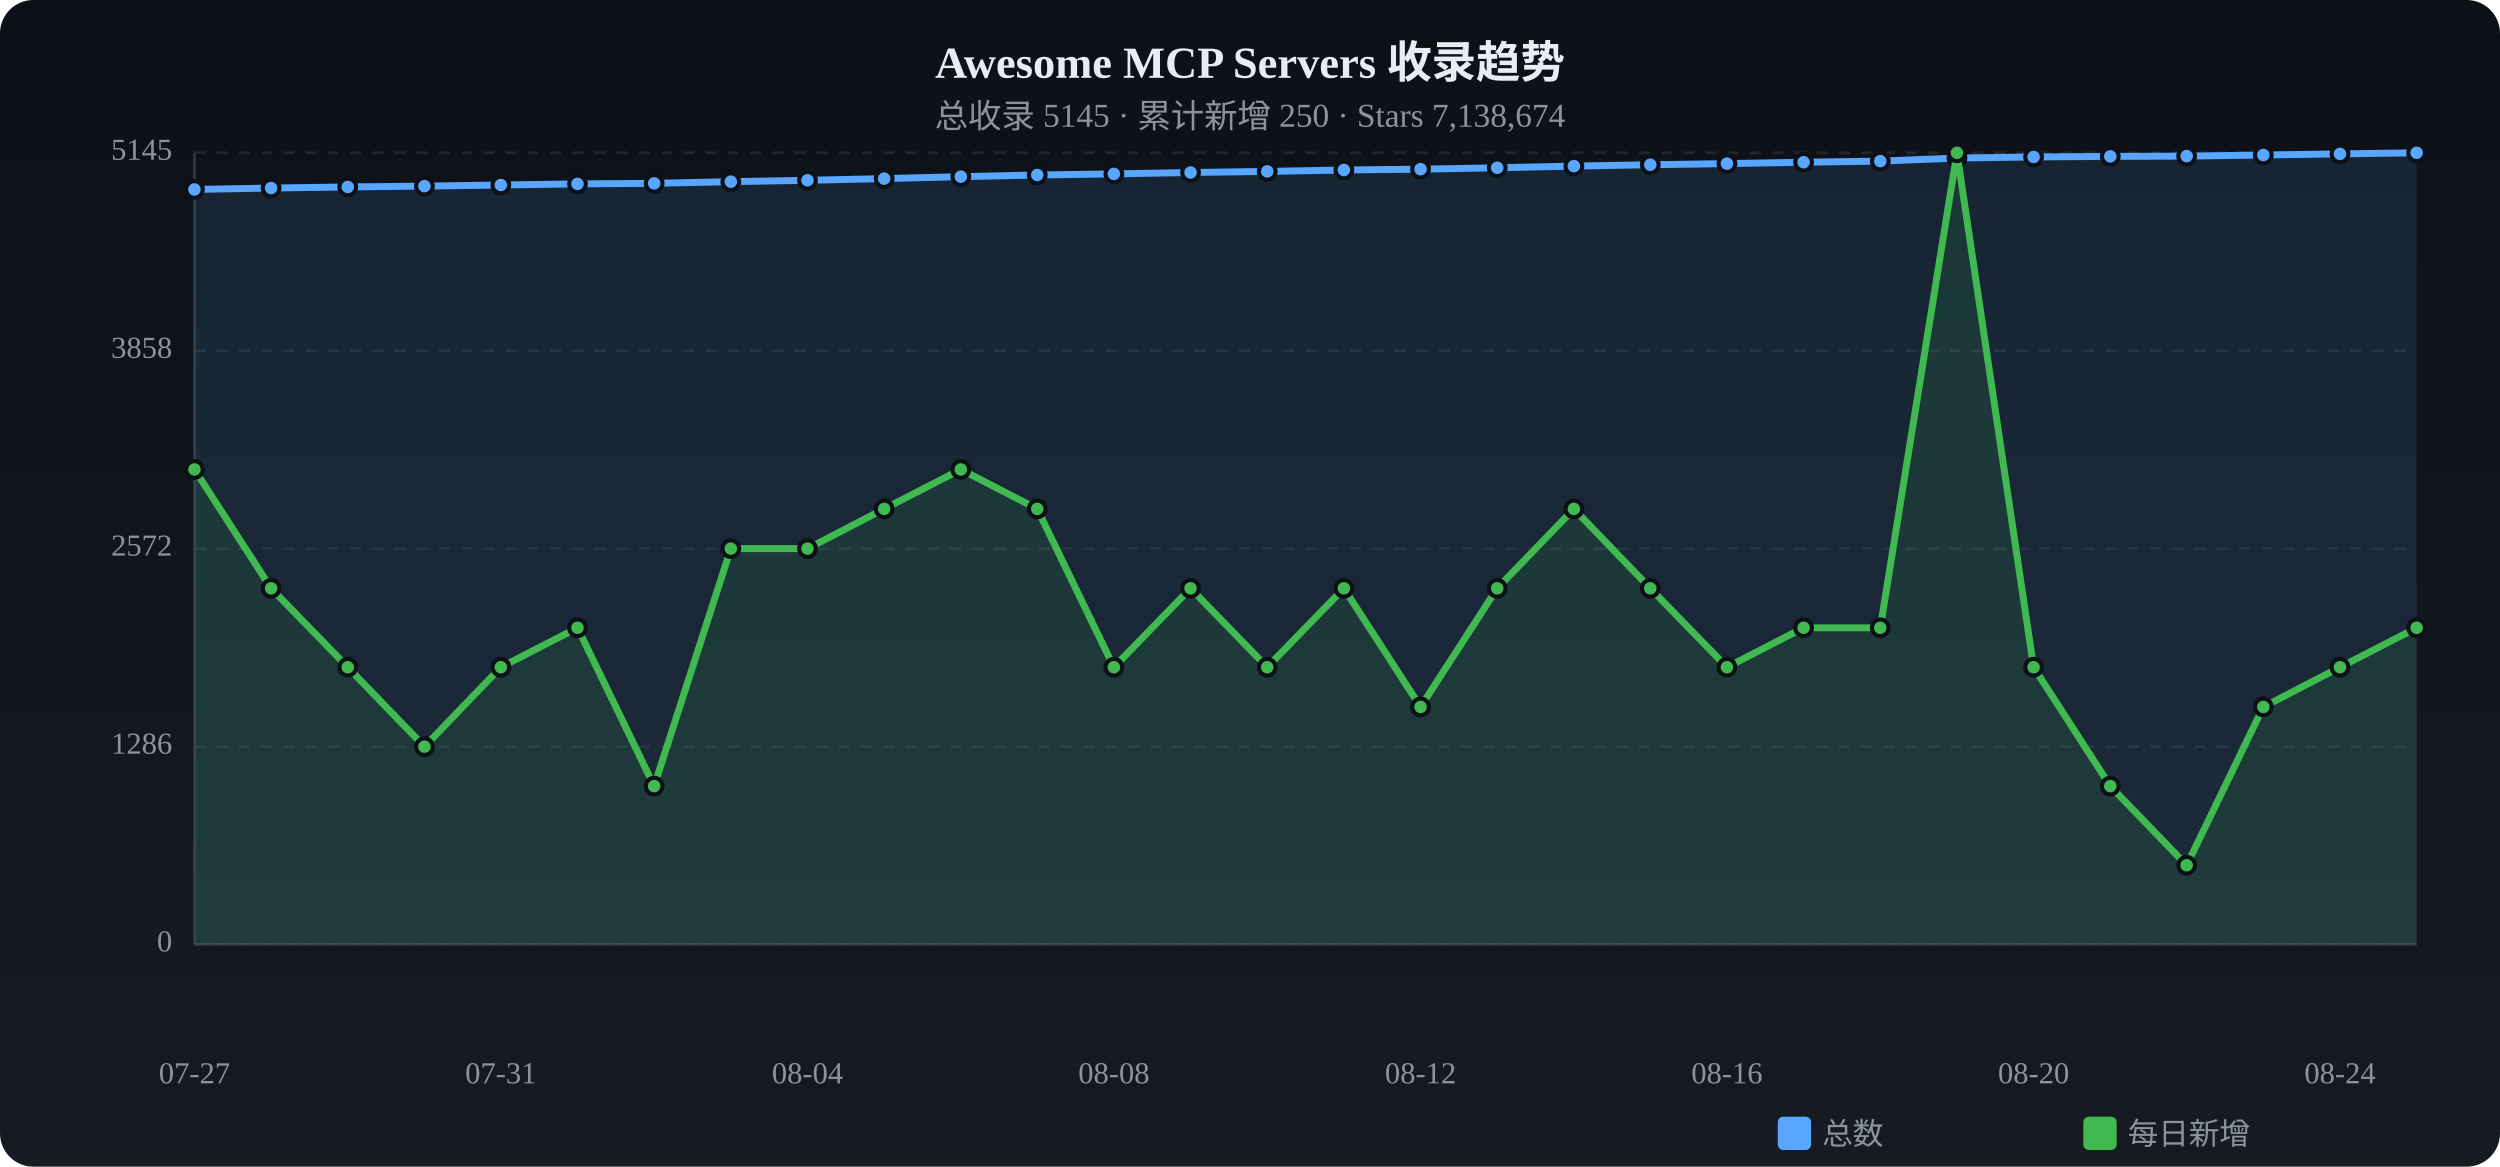
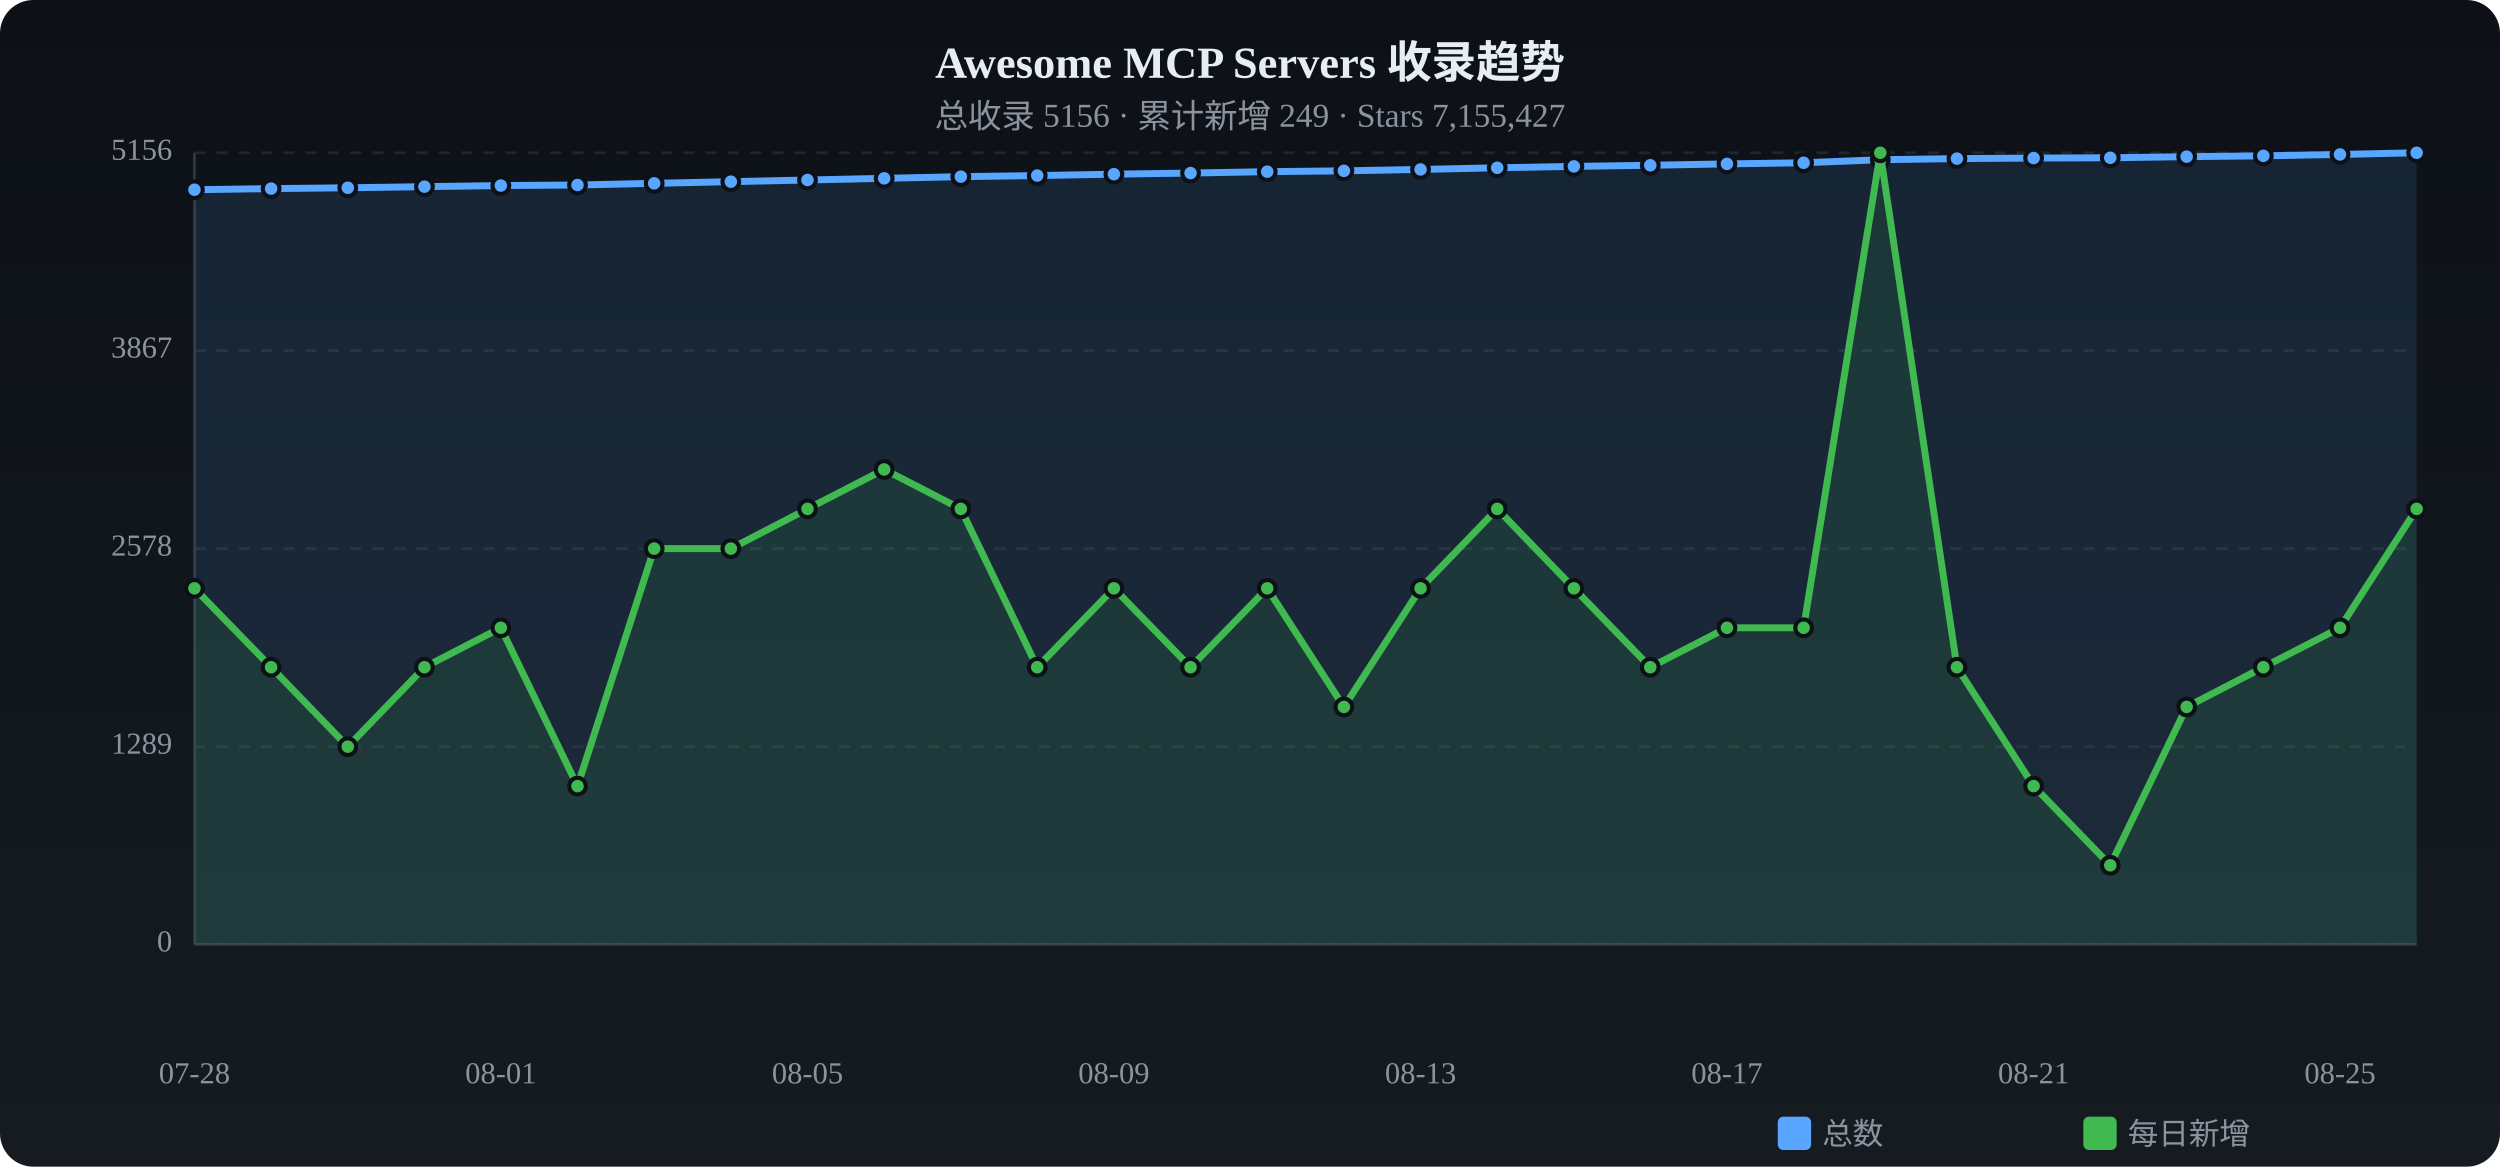
<svg xmlns="http://www.w3.org/2000/svg" viewBox="0 0 900 420" width="900" height="420">
  <defs>
    <linearGradient id="tbg" x1="0%" y1="0%" x2="0%" y2="100%">
      <stop offset="0%" stop-color="#0d1117" />
      <stop offset="100%" stop-color="#161b22" />
    </linearGradient>
  </defs>
  <rect width="900" height="420" rx="12" fill="url(#tbg)" />
  <text x="450.0" y="28" text-anchor="middle" fill="#e6edf3" font-size="16" font-weight="bold">Awesome MCP Servers 收录趋势</text>
-   <text x="450.0" y="46" text-anchor="middle" fill="#8b949e" font-size="12">总收录 5145 · 累计新增 250 · Stars 7,138,674</text>
+   <text x="450.0" y="46" text-anchor="middle" fill="#8b949e" font-size="12">总收录 5156 · 累计新增 249 · Stars 7,155,427</text>
  <text x="62" y="340.0" text-anchor="end" fill="#8b949e" font-size="11" dominant-baseline="middle">0</text>
  <line x1="70" y1="340.0" x2="870" y2="340.0" stroke="#21262d" stroke-dasharray="4 4" />
-   <text x="62" y="268.8" text-anchor="end" fill="#8b949e" font-size="11" dominant-baseline="middle">1286</text>
+   <text x="62" y="268.8" text-anchor="end" fill="#8b949e" font-size="11" dominant-baseline="middle">1289</text>
  <line x1="70" y1="268.8" x2="870" y2="268.8" stroke="#21262d" stroke-dasharray="4 4" />
-   <text x="62" y="197.5" text-anchor="end" fill="#8b949e" font-size="11" dominant-baseline="middle">2572</text>
+   <text x="62" y="197.5" text-anchor="end" fill="#8b949e" font-size="11" dominant-baseline="middle">2578</text>
  <line x1="70" y1="197.5" x2="870" y2="197.5" stroke="#21262d" stroke-dasharray="4 4" />
-   <text x="62" y="126.3" text-anchor="end" fill="#8b949e" font-size="11" dominant-baseline="middle">3858</text>
-   <line x1="70" y1="126.3" x2="870" y2="126.3" stroke="#21262d" stroke-dasharray="4 4" />
-   <text x="62" y="55.0" text-anchor="end" fill="#8b949e" font-size="11" dominant-baseline="middle">5145</text>
+   <text x="62" y="126.2" text-anchor="end" fill="#8b949e" font-size="11" dominant-baseline="middle">3867</text>
+   <line x1="70" y1="126.2" x2="870" y2="126.2" stroke="#21262d" stroke-dasharray="4 4" />
+   <text x="62" y="55.0" text-anchor="end" fill="#8b949e" font-size="11" dominant-baseline="middle">5156</text>
  <line x1="70" y1="55.0" x2="870" y2="55.0" stroke="#21262d" stroke-dasharray="4 4" />
  <line x1="70" y1="55" x2="70" y2="340" stroke="#30363d" />
  <line x1="70" y1="340" x2="870" y2="340" stroke="#30363d" />
-   <path d="M70.0,68.2 L97.6,67.7 L125.2,67.3 L152.8,67.0 L180.3,66.6 L207.9,66.2 L235.5,66.0 L263.1,65.4 L290.7,64.9 L318.3,64.3 L345.9,63.6 L373.4,63.0 L401.0,62.6 L428.6,62.1 L456.2,61.7 L483.8,61.2 L511.4,60.9 L539.0,60.4 L566.6,59.8 L594.1,59.3 L621.7,58.9 L649.3,58.4 L676.9,58.0 L704.5,56.9 L732.1,56.5 L759.7,56.3 L787.2,56.2 L814.8,55.8 L842.4,55.4 L870.0,55.0 L870.0,340 L70.0,340 Z" fill="#58a6ff" opacity="0.12" />
-   <polyline points="70.0,68.2 97.6,67.7 125.2,67.3 152.8,67.0 180.3,66.6 207.9,66.2 235.5,66.0 263.1,65.4 290.7,64.9 318.3,64.3 345.9,63.6 373.4,63.0 401.0,62.6 428.6,62.1 456.2,61.7 483.8,61.2 511.4,60.9 539.0,60.4 566.6,59.8 594.1,59.3 621.7,58.9 649.3,58.4 676.9,58.0 704.5,56.9 732.1,56.5 759.7,56.3 787.2,56.2 814.8,55.8 842.4,55.4 870.0,55.0" fill="none" stroke="#58a6ff" stroke-width="2.5" stroke-linecap="round" stroke-linejoin="round" />
-   <circle cx="70.0" cy="68.2" r="3" fill="#58a6ff" stroke="#0d1117" stroke-width="1.5" />
-   <circle cx="97.6" cy="67.7" r="3" fill="#58a6ff" stroke="#0d1117" stroke-width="1.5" />
-   <circle cx="125.2" cy="67.3" r="3" fill="#58a6ff" stroke="#0d1117" stroke-width="1.5" />
-   <circle cx="152.8" cy="67.0" r="3" fill="#58a6ff" stroke="#0d1117" stroke-width="1.5" />
-   <circle cx="180.3" cy="66.6" r="3" fill="#58a6ff" stroke="#0d1117" stroke-width="1.5" />
-   <circle cx="207.9" cy="66.2" r="3" fill="#58a6ff" stroke="#0d1117" stroke-width="1.5" />
+   <path d="M70.0,68.3 L97.6,67.9 L125.2,67.6 L152.8,67.2 L180.3,66.8 L207.9,66.6 L235.5,66.0 L263.1,65.4 L290.7,64.8 L318.3,64.2 L345.9,63.6 L373.4,63.2 L401.0,62.7 L428.6,62.3 L456.2,61.8 L483.8,61.5 L511.4,61.0 L539.0,60.4 L566.6,59.9 L594.1,59.5 L621.7,59.0 L649.3,58.6 L676.9,57.5 L704.5,57.1 L732.1,56.9 L759.7,56.8 L787.2,56.4 L814.8,56.1 L842.4,55.6 L870.0,55.0 L870.0,340 L70.0,340 Z" fill="#58a6ff" opacity="0.12" />
+   <polyline points="70.0,68.3 97.6,67.9 125.2,67.6 152.8,67.2 180.3,66.8 207.9,66.6 235.5,66.0 263.1,65.4 290.7,64.8 318.3,64.2 345.9,63.6 373.4,63.2 401.0,62.7 428.6,62.3 456.2,61.8 483.8,61.5 511.4,61.0 539.0,60.4 566.6,59.9 594.1,59.5 621.7,59.0 649.3,58.6 676.9,57.5 704.5,57.1 732.1,56.9 759.7,56.8 787.2,56.4 814.8,56.1 842.4,55.6 870.0,55.0" fill="none" stroke="#58a6ff" stroke-width="2.5" stroke-linecap="round" stroke-linejoin="round" />
+   <circle cx="70.0" cy="68.3" r="3" fill="#58a6ff" stroke="#0d1117" stroke-width="1.5" />
+   <circle cx="97.6" cy="67.9" r="3" fill="#58a6ff" stroke="#0d1117" stroke-width="1.5" />
+   <circle cx="125.2" cy="67.6" r="3" fill="#58a6ff" stroke="#0d1117" stroke-width="1.5" />
+   <circle cx="152.8" cy="67.2" r="3" fill="#58a6ff" stroke="#0d1117" stroke-width="1.5" />
+   <circle cx="180.3" cy="66.8" r="3" fill="#58a6ff" stroke="#0d1117" stroke-width="1.5" />
+   <circle cx="207.9" cy="66.6" r="3" fill="#58a6ff" stroke="#0d1117" stroke-width="1.5" />
  <circle cx="235.5" cy="66.0" r="3" fill="#58a6ff" stroke="#0d1117" stroke-width="1.5" />
  <circle cx="263.1" cy="65.4" r="3" fill="#58a6ff" stroke="#0d1117" stroke-width="1.5" />
-   <circle cx="290.7" cy="64.9" r="3" fill="#58a6ff" stroke="#0d1117" stroke-width="1.5" />
-   <circle cx="318.3" cy="64.3" r="3" fill="#58a6ff" stroke="#0d1117" stroke-width="1.5" />
+   <circle cx="290.7" cy="64.8" r="3" fill="#58a6ff" stroke="#0d1117" stroke-width="1.5" />
+   <circle cx="318.3" cy="64.2" r="3" fill="#58a6ff" stroke="#0d1117" stroke-width="1.5" />
  <circle cx="345.9" cy="63.6" r="3" fill="#58a6ff" stroke="#0d1117" stroke-width="1.5" />
-   <circle cx="373.4" cy="63.0" r="3" fill="#58a6ff" stroke="#0d1117" stroke-width="1.5" />
-   <circle cx="401.0" cy="62.6" r="3" fill="#58a6ff" stroke="#0d1117" stroke-width="1.5" />
-   <circle cx="428.6" cy="62.1" r="3" fill="#58a6ff" stroke="#0d1117" stroke-width="1.5" />
-   <circle cx="456.2" cy="61.7" r="3" fill="#58a6ff" stroke="#0d1117" stroke-width="1.5" />
-   <circle cx="483.8" cy="61.2" r="3" fill="#58a6ff" stroke="#0d1117" stroke-width="1.5" />
-   <circle cx="511.4" cy="60.9" r="3" fill="#58a6ff" stroke="#0d1117" stroke-width="1.5" />
+   <circle cx="373.4" cy="63.2" r="3" fill="#58a6ff" stroke="#0d1117" stroke-width="1.5" />
+   <circle cx="401.0" cy="62.7" r="3" fill="#58a6ff" stroke="#0d1117" stroke-width="1.5" />
+   <circle cx="428.6" cy="62.3" r="3" fill="#58a6ff" stroke="#0d1117" stroke-width="1.5" />
+   <circle cx="456.2" cy="61.8" r="3" fill="#58a6ff" stroke="#0d1117" stroke-width="1.5" />
+   <circle cx="483.8" cy="61.5" r="3" fill="#58a6ff" stroke="#0d1117" stroke-width="1.5" />
+   <circle cx="511.4" cy="61.0" r="3" fill="#58a6ff" stroke="#0d1117" stroke-width="1.5" />
  <circle cx="539.0" cy="60.4" r="3" fill="#58a6ff" stroke="#0d1117" stroke-width="1.5" />
-   <circle cx="566.6" cy="59.8" r="3" fill="#58a6ff" stroke="#0d1117" stroke-width="1.5" />
-   <circle cx="594.1" cy="59.3" r="3" fill="#58a6ff" stroke="#0d1117" stroke-width="1.5" />
-   <circle cx="621.7" cy="58.9" r="3" fill="#58a6ff" stroke="#0d1117" stroke-width="1.5" />
-   <circle cx="649.3" cy="58.4" r="3" fill="#58a6ff" stroke="#0d1117" stroke-width="1.5" />
-   <circle cx="676.9" cy="58.0" r="3" fill="#58a6ff" stroke="#0d1117" stroke-width="1.5" />
-   <circle cx="704.5" cy="56.9" r="3" fill="#58a6ff" stroke="#0d1117" stroke-width="1.5" />
-   <circle cx="732.1" cy="56.5" r="3" fill="#58a6ff" stroke="#0d1117" stroke-width="1.5" />
-   <circle cx="759.7" cy="56.3" r="3" fill="#58a6ff" stroke="#0d1117" stroke-width="1.5" />
-   <circle cx="787.2" cy="56.2" r="3" fill="#58a6ff" stroke="#0d1117" stroke-width="1.5" />
-   <circle cx="814.8" cy="55.8" r="3" fill="#58a6ff" stroke="#0d1117" stroke-width="1.5" />
-   <circle cx="842.4" cy="55.4" r="3" fill="#58a6ff" stroke="#0d1117" stroke-width="1.5" />
+   <circle cx="566.6" cy="59.9" r="3" fill="#58a6ff" stroke="#0d1117" stroke-width="1.5" />
+   <circle cx="594.1" cy="59.5" r="3" fill="#58a6ff" stroke="#0d1117" stroke-width="1.5" />
+   <circle cx="621.7" cy="59.0" r="3" fill="#58a6ff" stroke="#0d1117" stroke-width="1.5" />
+   <circle cx="649.3" cy="58.6" r="3" fill="#58a6ff" stroke="#0d1117" stroke-width="1.5" />
+   <circle cx="676.9" cy="57.5" r="3" fill="#58a6ff" stroke="#0d1117" stroke-width="1.5" />
+   <circle cx="704.5" cy="57.1" r="3" fill="#58a6ff" stroke="#0d1117" stroke-width="1.5" />
+   <circle cx="732.1" cy="56.9" r="3" fill="#58a6ff" stroke="#0d1117" stroke-width="1.5" />
+   <circle cx="759.7" cy="56.8" r="3" fill="#58a6ff" stroke="#0d1117" stroke-width="1.5" />
+   <circle cx="787.2" cy="56.4" r="3" fill="#58a6ff" stroke="#0d1117" stroke-width="1.5" />
+   <circle cx="814.8" cy="56.1" r="3" fill="#58a6ff" stroke="#0d1117" stroke-width="1.5" />
+   <circle cx="842.4" cy="55.6" r="3" fill="#58a6ff" stroke="#0d1117" stroke-width="1.5" />
  <circle cx="870.0" cy="55.0" r="3" fill="#58a6ff" stroke="#0d1117" stroke-width="1.5" />
-   <path d="M70.0,169.0 L97.6,211.8 L125.2,240.2 L152.8,268.8 L180.3,240.2 L207.9,226.0 L235.5,283.0 L263.1,197.5 L290.7,197.5 L318.3,183.2 L345.9,169.0 L373.4,183.2 L401.0,240.2 L428.6,211.8 L456.2,240.2 L483.8,211.8 L511.4,254.5 L539.0,211.8 L566.6,183.2 L594.1,211.8 L621.7,240.2 L649.3,226.0 L676.9,226.0 L704.5,55.0 L732.1,240.2 L759.7,283.0 L787.2,311.5 L814.8,254.5 L842.4,240.2 L870.0,226.0 L870.0,340 L70.0,340 Z" fill="#3fb950" opacity="0.12" />
-   <polyline points="70.0,169.0 97.6,211.8 125.2,240.2 152.8,268.8 180.3,240.2 207.9,226.0 235.5,283.0 263.1,197.5 290.7,197.5 318.3,183.2 345.9,169.0 373.4,183.2 401.0,240.2 428.6,211.8 456.2,240.2 483.8,211.8 511.4,254.5 539.0,211.8 566.6,183.2 594.1,211.8 621.7,240.2 649.3,226.0 676.9,226.0 704.5,55.0 732.1,240.2 759.7,283.0 787.2,311.5 814.8,254.5 842.4,240.2 870.0,226.0" fill="none" stroke="#3fb950" stroke-width="2.5" stroke-linecap="round" stroke-linejoin="round" />
-   <circle cx="70.0" cy="169.0" r="3" fill="#3fb950" stroke="#0d1117" stroke-width="1.5" />
-   <circle cx="97.6" cy="211.8" r="3" fill="#3fb950" stroke="#0d1117" stroke-width="1.5" />
-   <circle cx="125.2" cy="240.2" r="3" fill="#3fb950" stroke="#0d1117" stroke-width="1.5" />
-   <circle cx="152.8" cy="268.8" r="3" fill="#3fb950" stroke="#0d1117" stroke-width="1.5" />
-   <circle cx="180.3" cy="240.2" r="3" fill="#3fb950" stroke="#0d1117" stroke-width="1.5" />
-   <circle cx="207.9" cy="226.0" r="3" fill="#3fb950" stroke="#0d1117" stroke-width="1.5" />
-   <circle cx="235.5" cy="283.0" r="3" fill="#3fb950" stroke="#0d1117" stroke-width="1.5" />
+   <path d="M70.0,211.8 L97.6,240.2 L125.2,268.8 L152.8,240.2 L180.3,226.0 L207.9,283.0 L235.5,197.5 L263.1,197.5 L290.7,183.2 L318.3,169.0 L345.9,183.2 L373.4,240.2 L401.0,211.8 L428.6,240.2 L456.2,211.8 L483.8,254.5 L511.4,211.8 L539.0,183.2 L566.6,211.8 L594.1,240.2 L621.7,226.0 L649.3,226.0 L676.9,55.0 L704.5,240.2 L732.1,283.0 L759.7,311.5 L787.2,254.5 L814.8,240.2 L842.4,226.0 L870.0,183.2 L870.0,340 L70.0,340 Z" fill="#3fb950" opacity="0.12" />
+   <polyline points="70.0,211.8 97.6,240.2 125.2,268.8 152.8,240.2 180.3,226.0 207.9,283.0 235.5,197.5 263.1,197.5 290.7,183.2 318.3,169.0 345.9,183.2 373.4,240.2 401.0,211.8 428.6,240.2 456.2,211.8 483.8,254.5 511.4,211.8 539.0,183.2 566.6,211.8 594.1,240.2 621.7,226.0 649.3,226.0 676.9,55.0 704.5,240.2 732.1,283.0 759.7,311.5 787.2,254.5 814.8,240.2 842.4,226.0 870.0,183.2" fill="none" stroke="#3fb950" stroke-width="2.5" stroke-linecap="round" stroke-linejoin="round" />
+   <circle cx="70.0" cy="211.8" r="3" fill="#3fb950" stroke="#0d1117" stroke-width="1.5" />
+   <circle cx="97.6" cy="240.2" r="3" fill="#3fb950" stroke="#0d1117" stroke-width="1.5" />
+   <circle cx="125.2" cy="268.8" r="3" fill="#3fb950" stroke="#0d1117" stroke-width="1.5" />
+   <circle cx="152.8" cy="240.2" r="3" fill="#3fb950" stroke="#0d1117" stroke-width="1.5" />
+   <circle cx="180.3" cy="226.0" r="3" fill="#3fb950" stroke="#0d1117" stroke-width="1.5" />
+   <circle cx="207.9" cy="283.0" r="3" fill="#3fb950" stroke="#0d1117" stroke-width="1.5" />
+   <circle cx="235.5" cy="197.5" r="3" fill="#3fb950" stroke="#0d1117" stroke-width="1.5" />
  <circle cx="263.1" cy="197.5" r="3" fill="#3fb950" stroke="#0d1117" stroke-width="1.5" />
-   <circle cx="290.7" cy="197.5" r="3" fill="#3fb950" stroke="#0d1117" stroke-width="1.5" />
-   <circle cx="318.3" cy="183.2" r="3" fill="#3fb950" stroke="#0d1117" stroke-width="1.5" />
-   <circle cx="345.9" cy="169.0" r="3" fill="#3fb950" stroke="#0d1117" stroke-width="1.5" />
-   <circle cx="373.4" cy="183.2" r="3" fill="#3fb950" stroke="#0d1117" stroke-width="1.5" />
-   <circle cx="401.0" cy="240.2" r="3" fill="#3fb950" stroke="#0d1117" stroke-width="1.5" />
-   <circle cx="428.6" cy="211.8" r="3" fill="#3fb950" stroke="#0d1117" stroke-width="1.5" />
-   <circle cx="456.2" cy="240.2" r="3" fill="#3fb950" stroke="#0d1117" stroke-width="1.5" />
-   <circle cx="483.8" cy="211.8" r="3" fill="#3fb950" stroke="#0d1117" stroke-width="1.5" />
-   <circle cx="511.4" cy="254.5" r="3" fill="#3fb950" stroke="#0d1117" stroke-width="1.5" />
-   <circle cx="539.0" cy="211.8" r="3" fill="#3fb950" stroke="#0d1117" stroke-width="1.5" />
-   <circle cx="566.6" cy="183.2" r="3" fill="#3fb950" stroke="#0d1117" stroke-width="1.5" />
-   <circle cx="594.1" cy="211.8" r="3" fill="#3fb950" stroke="#0d1117" stroke-width="1.5" />
-   <circle cx="621.7" cy="240.2" r="3" fill="#3fb950" stroke="#0d1117" stroke-width="1.5" />
+   <circle cx="290.7" cy="183.2" r="3" fill="#3fb950" stroke="#0d1117" stroke-width="1.5" />
+   <circle cx="318.3" cy="169.0" r="3" fill="#3fb950" stroke="#0d1117" stroke-width="1.5" />
+   <circle cx="345.9" cy="183.2" r="3" fill="#3fb950" stroke="#0d1117" stroke-width="1.5" />
+   <circle cx="373.4" cy="240.2" r="3" fill="#3fb950" stroke="#0d1117" stroke-width="1.5" />
+   <circle cx="401.0" cy="211.8" r="3" fill="#3fb950" stroke="#0d1117" stroke-width="1.5" />
+   <circle cx="428.6" cy="240.2" r="3" fill="#3fb950" stroke="#0d1117" stroke-width="1.5" />
+   <circle cx="456.2" cy="211.8" r="3" fill="#3fb950" stroke="#0d1117" stroke-width="1.5" />
+   <circle cx="483.8" cy="254.5" r="3" fill="#3fb950" stroke="#0d1117" stroke-width="1.5" />
+   <circle cx="511.4" cy="211.8" r="3" fill="#3fb950" stroke="#0d1117" stroke-width="1.5" />
+   <circle cx="539.0" cy="183.2" r="3" fill="#3fb950" stroke="#0d1117" stroke-width="1.5" />
+   <circle cx="566.6" cy="211.8" r="3" fill="#3fb950" stroke="#0d1117" stroke-width="1.5" />
+   <circle cx="594.1" cy="240.2" r="3" fill="#3fb950" stroke="#0d1117" stroke-width="1.5" />
+   <circle cx="621.7" cy="226.0" r="3" fill="#3fb950" stroke="#0d1117" stroke-width="1.5" />
  <circle cx="649.3" cy="226.0" r="3" fill="#3fb950" stroke="#0d1117" stroke-width="1.5" />
-   <circle cx="676.9" cy="226.0" r="3" fill="#3fb950" stroke="#0d1117" stroke-width="1.5" />
-   <circle cx="704.5" cy="55.0" r="3" fill="#3fb950" stroke="#0d1117" stroke-width="1.5" />
-   <circle cx="732.1" cy="240.2" r="3" fill="#3fb950" stroke="#0d1117" stroke-width="1.5" />
-   <circle cx="759.7" cy="283.0" r="3" fill="#3fb950" stroke="#0d1117" stroke-width="1.5" />
-   <circle cx="787.2" cy="311.5" r="3" fill="#3fb950" stroke="#0d1117" stroke-width="1.5" />
-   <circle cx="814.8" cy="254.5" r="3" fill="#3fb950" stroke="#0d1117" stroke-width="1.5" />
-   <circle cx="842.4" cy="240.2" r="3" fill="#3fb950" stroke="#0d1117" stroke-width="1.5" />
-   <circle cx="870.0" cy="226.0" r="3" fill="#3fb950" stroke="#0d1117" stroke-width="1.5" />
-   <text x="70.0" y="390" text-anchor="middle" fill="#8b949e" font-size="11">07-27</text>
-   <text x="180.3" y="390" text-anchor="middle" fill="#8b949e" font-size="11">07-31</text>
-   <text x="290.7" y="390" text-anchor="middle" fill="#8b949e" font-size="11">08-04</text>
-   <text x="401.0" y="390" text-anchor="middle" fill="#8b949e" font-size="11">08-08</text>
-   <text x="511.4" y="390" text-anchor="middle" fill="#8b949e" font-size="11">08-12</text>
-   <text x="621.7" y="390" text-anchor="middle" fill="#8b949e" font-size="11">08-16</text>
-   <text x="732.1" y="390" text-anchor="middle" fill="#8b949e" font-size="11">08-20</text>
-   <text x="842.4" y="390" text-anchor="middle" fill="#8b949e" font-size="11">08-24</text>
+   <circle cx="676.9" cy="55.0" r="3" fill="#3fb950" stroke="#0d1117" stroke-width="1.5" />
+   <circle cx="704.5" cy="240.2" r="3" fill="#3fb950" stroke="#0d1117" stroke-width="1.5" />
+   <circle cx="732.1" cy="283.0" r="3" fill="#3fb950" stroke="#0d1117" stroke-width="1.5" />
+   <circle cx="759.7" cy="311.5" r="3" fill="#3fb950" stroke="#0d1117" stroke-width="1.5" />
+   <circle cx="787.2" cy="254.5" r="3" fill="#3fb950" stroke="#0d1117" stroke-width="1.5" />
+   <circle cx="814.8" cy="240.2" r="3" fill="#3fb950" stroke="#0d1117" stroke-width="1.5" />
+   <circle cx="842.4" cy="226.0" r="3" fill="#3fb950" stroke="#0d1117" stroke-width="1.5" />
+   <circle cx="870.0" cy="183.2" r="3" fill="#3fb950" stroke="#0d1117" stroke-width="1.5" />
+   <text x="70.0" y="390" text-anchor="middle" fill="#8b949e" font-size="11">07-28</text>
+   <text x="180.3" y="390" text-anchor="middle" fill="#8b949e" font-size="11">08-01</text>
+   <text x="290.7" y="390" text-anchor="middle" fill="#8b949e" font-size="11">08-05</text>
+   <text x="401.0" y="390" text-anchor="middle" fill="#8b949e" font-size="11">08-09</text>
+   <text x="511.4" y="390" text-anchor="middle" fill="#8b949e" font-size="11">08-13</text>
+   <text x="621.7" y="390" text-anchor="middle" fill="#8b949e" font-size="11">08-17</text>
+   <text x="732.1" y="390" text-anchor="middle" fill="#8b949e" font-size="11">08-21</text>
+   <text x="842.4" y="390" text-anchor="middle" fill="#8b949e" font-size="11">08-25</text>
  <rect x="640" y="402" width="12" height="12" rx="2" fill="#58a6ff" />
  <text x="656" y="412" fill="#8b949e" font-size="11">总数</text>
  <rect x="750" y="402" width="12" height="12" rx="2" fill="#3fb950" />
  <text x="766" y="412" fill="#8b949e" font-size="11">每日新增</text>
</svg>
